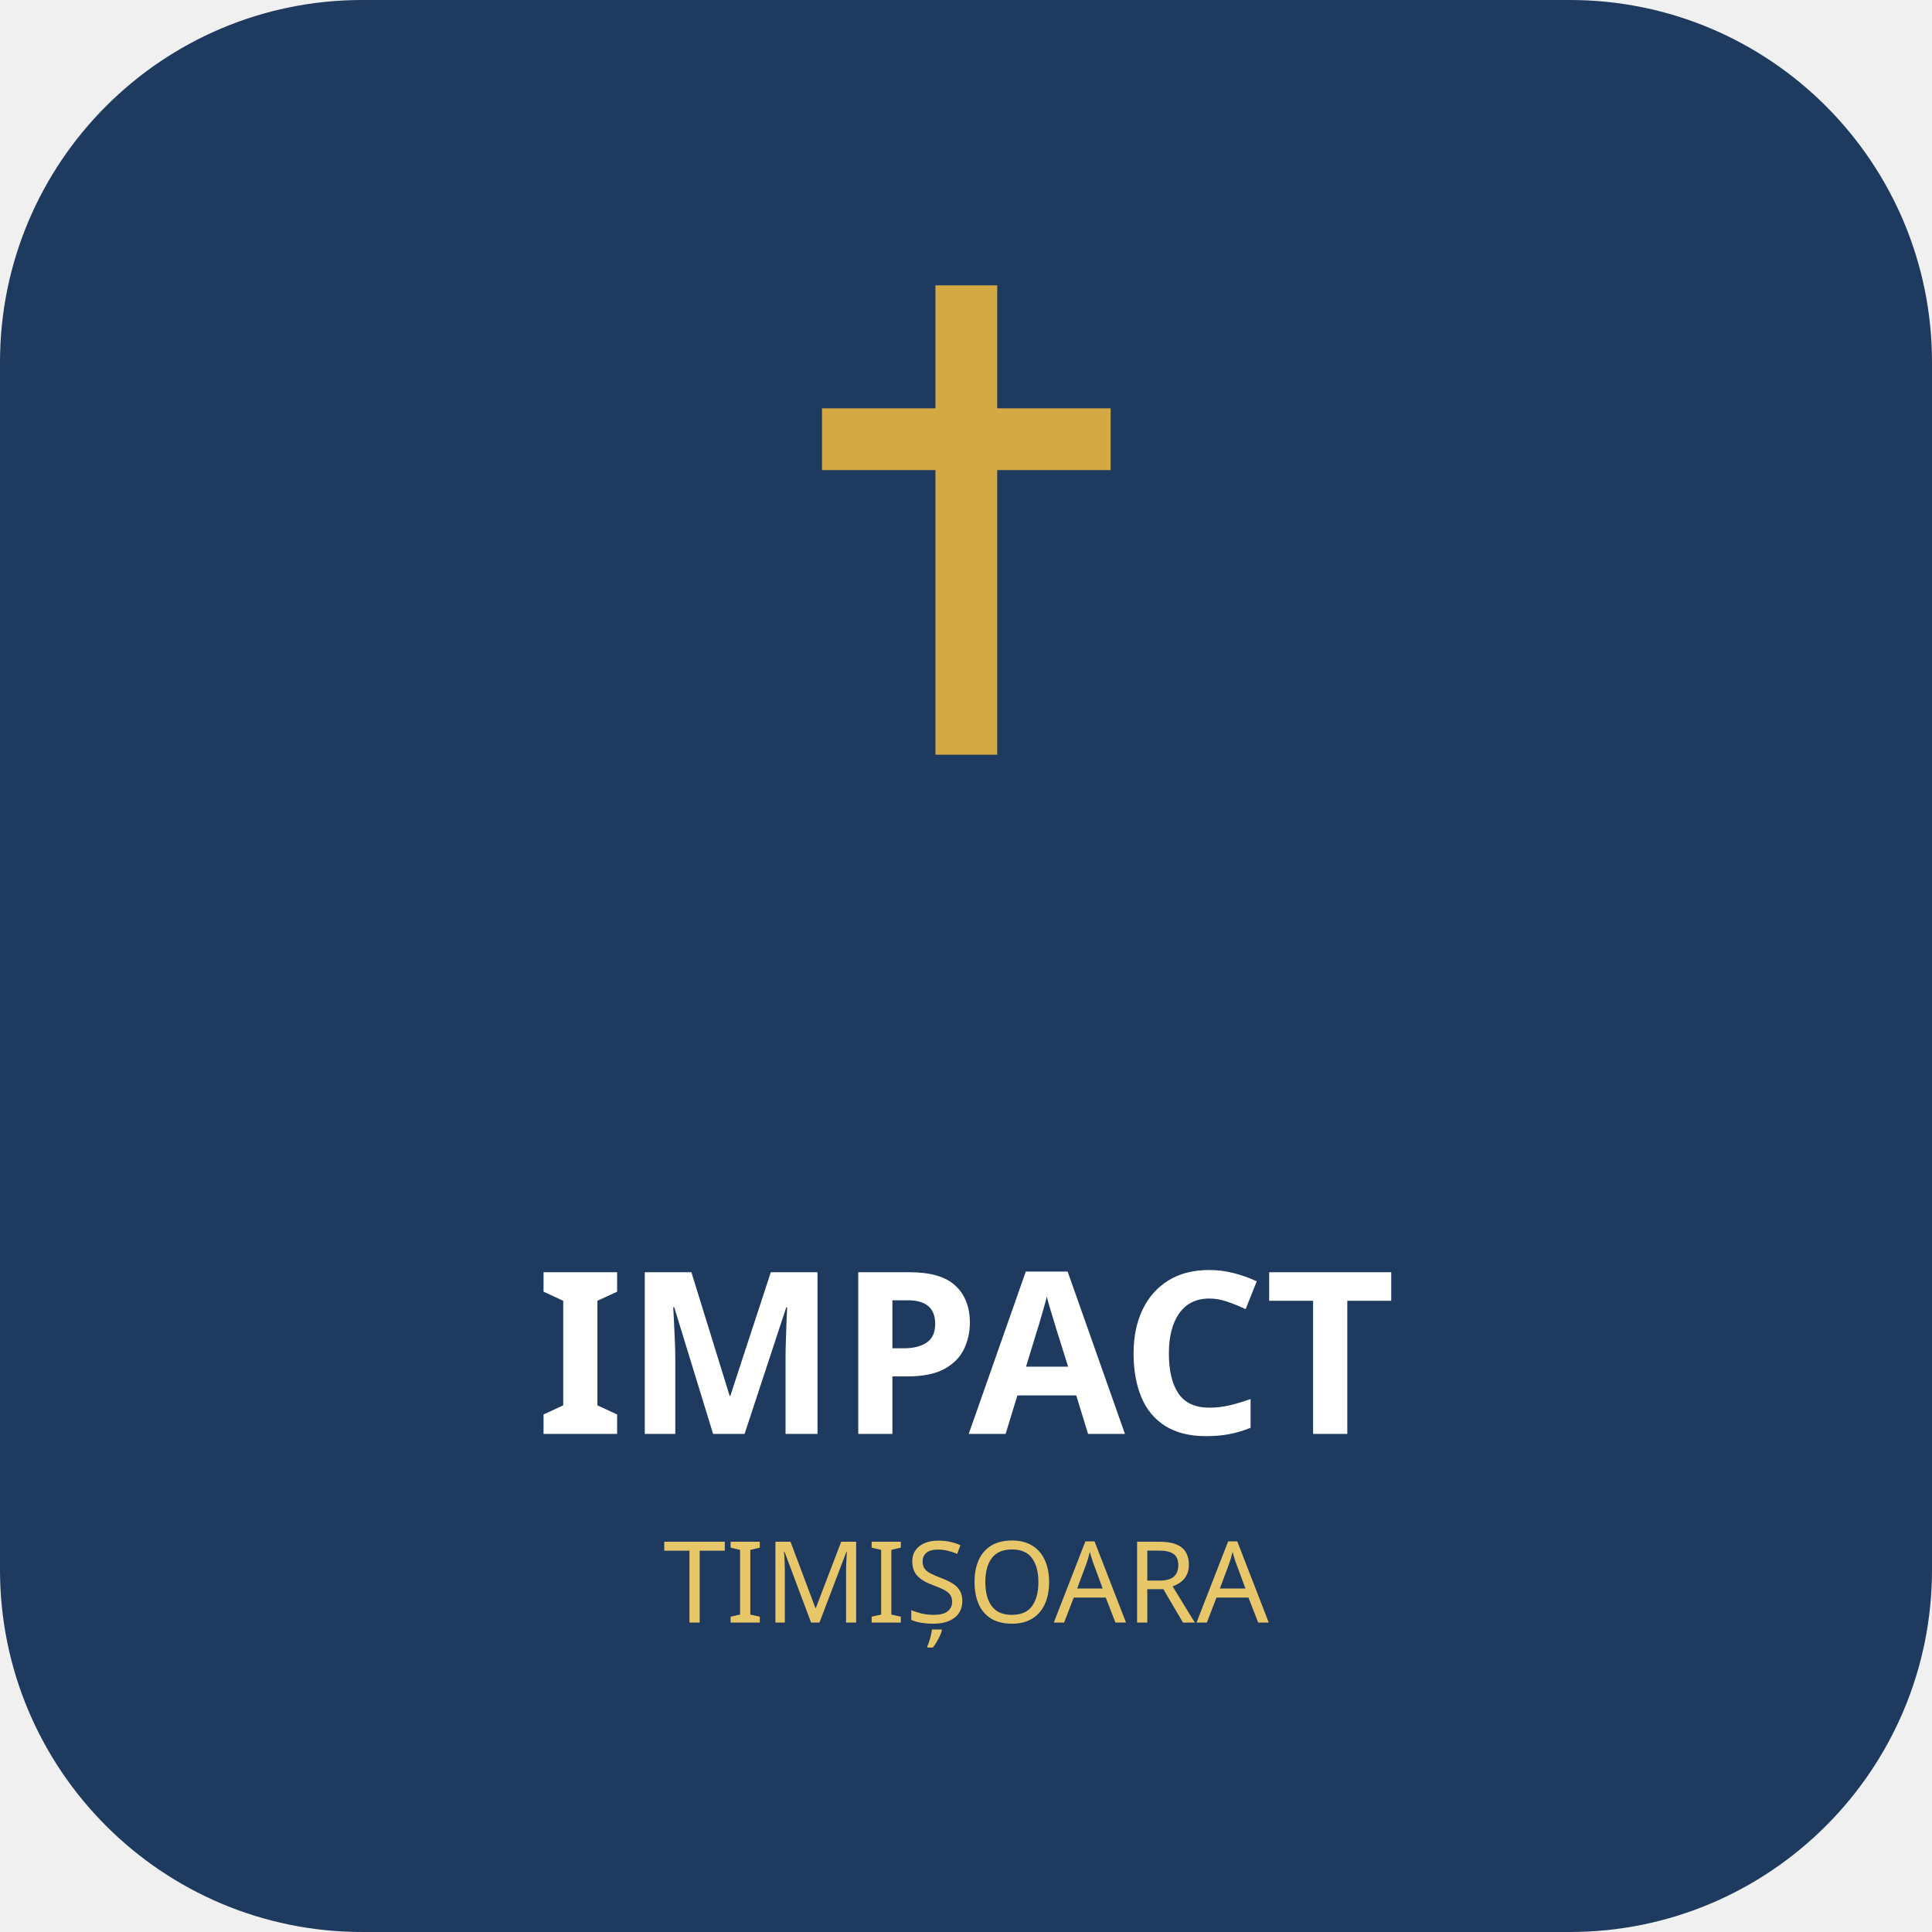
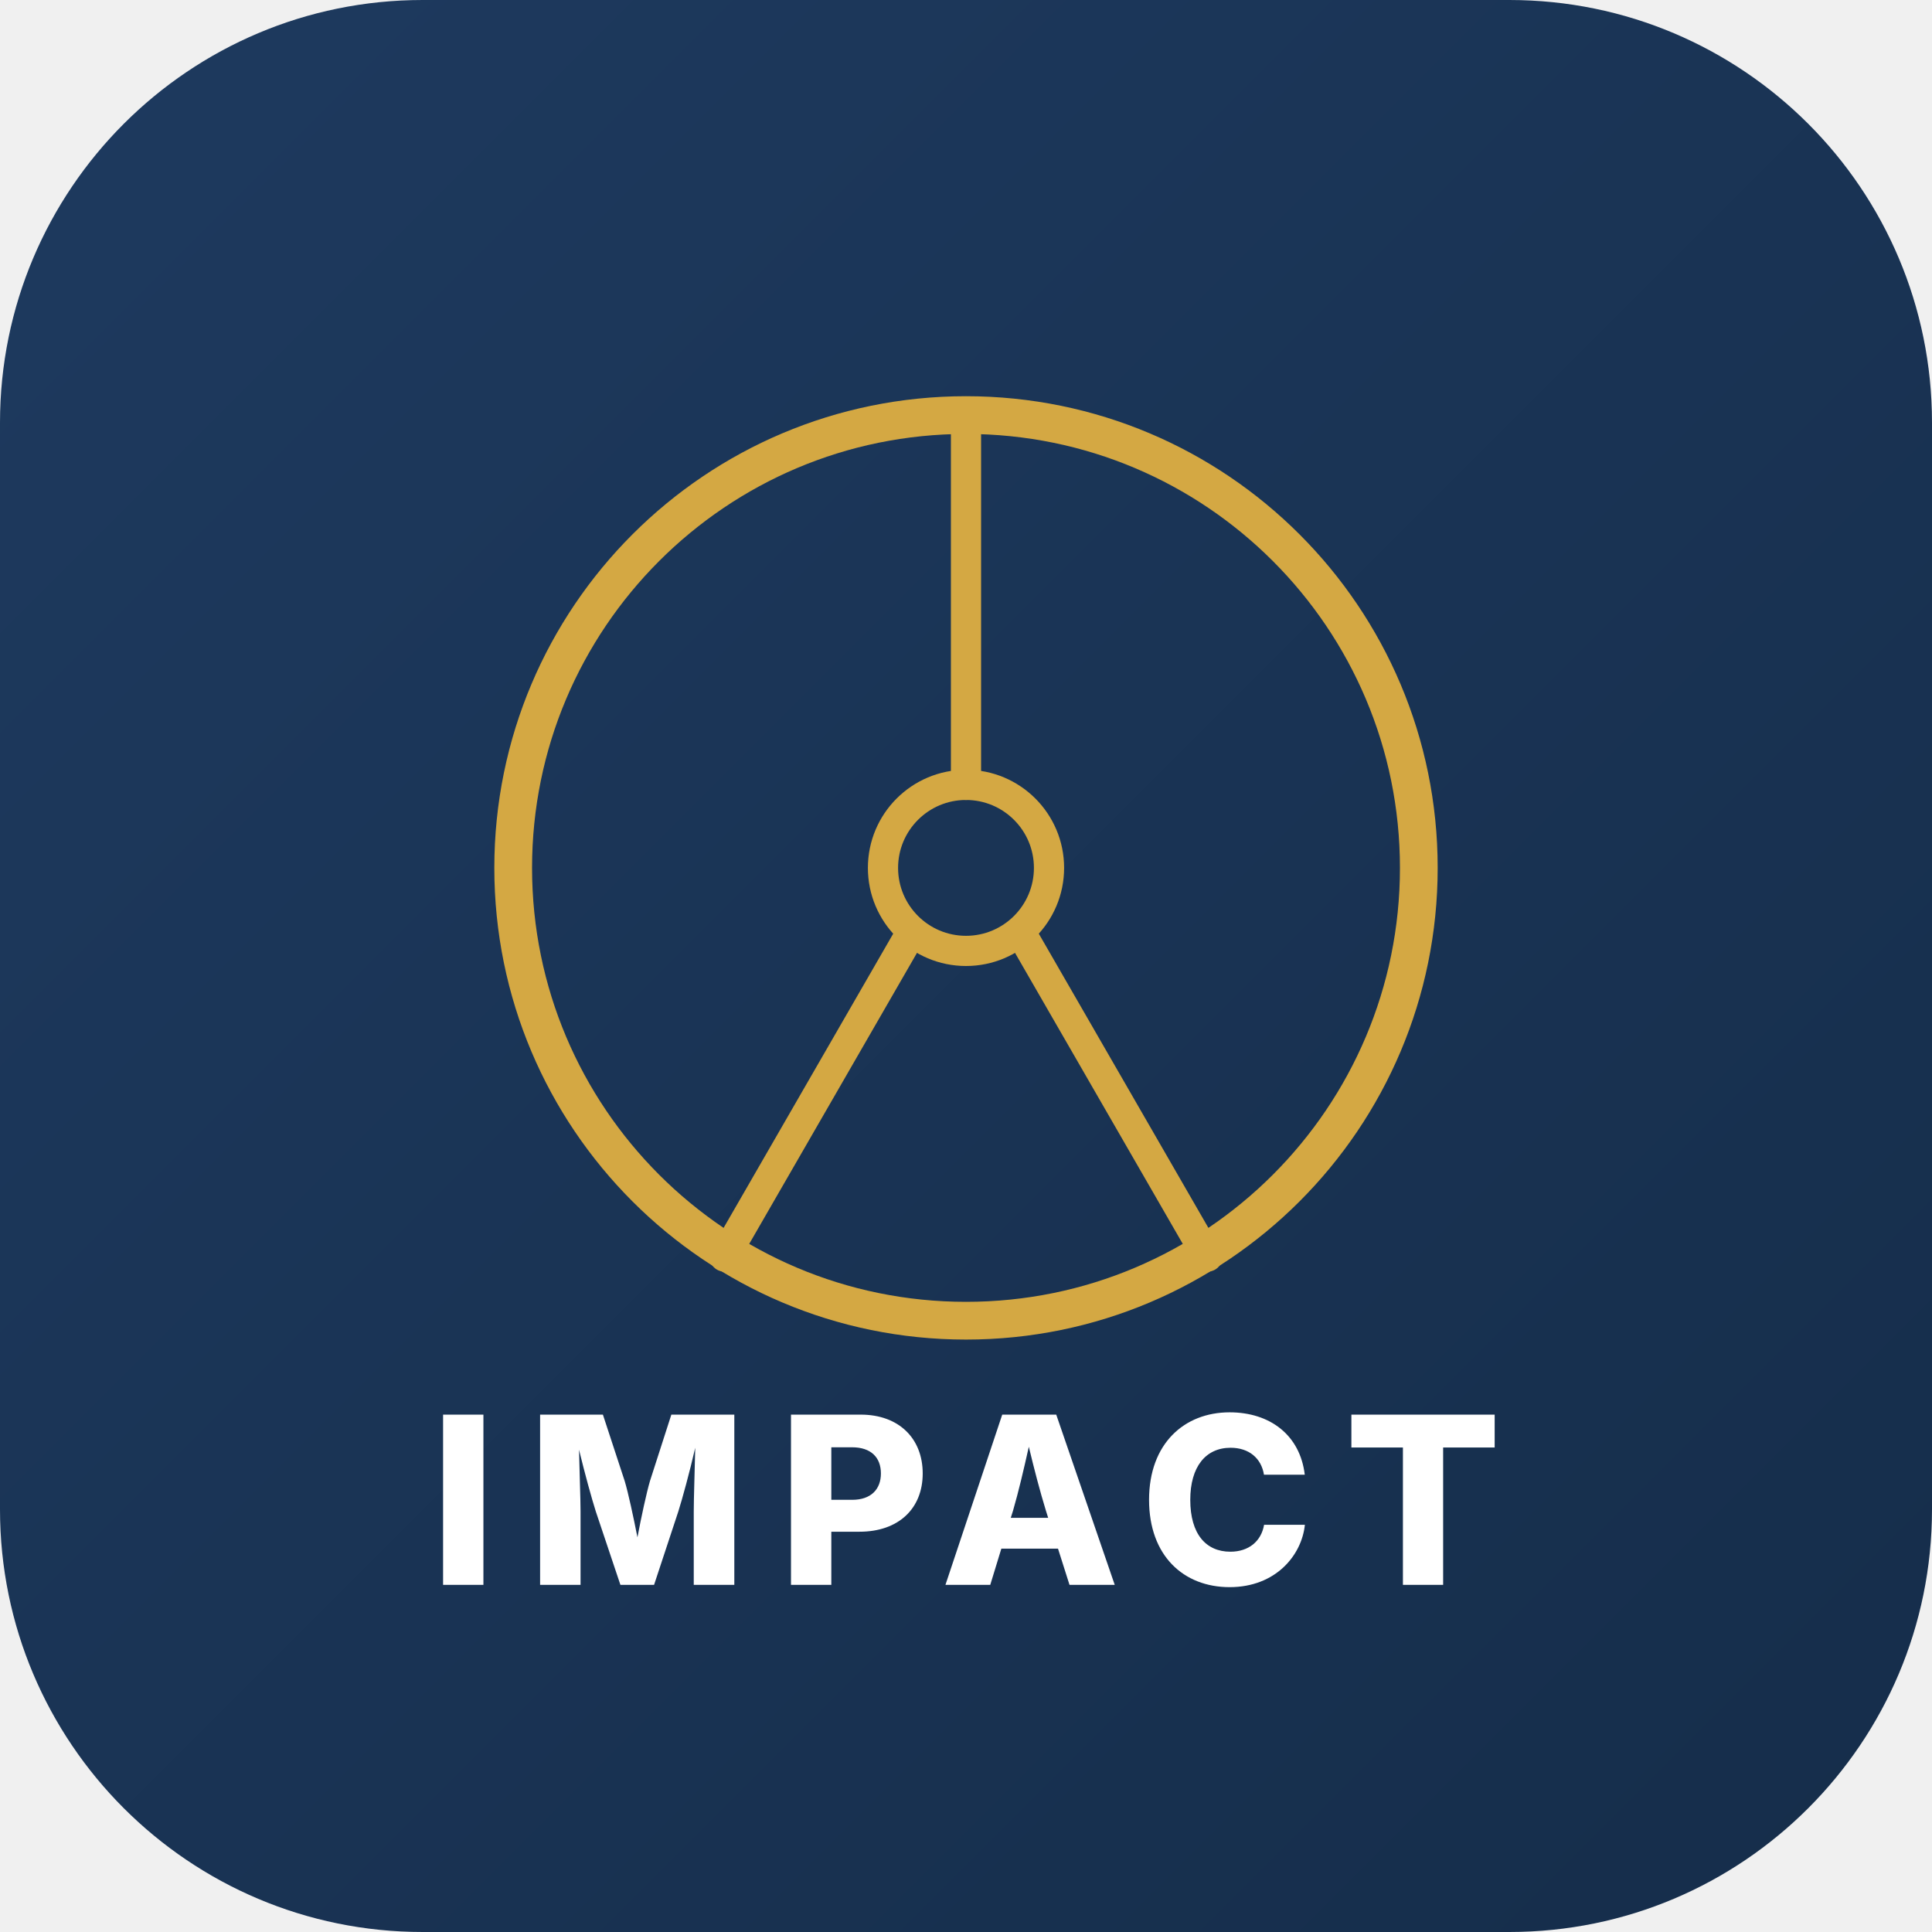
<svg xmlns="http://www.w3.org/2000/svg" width="512" height="512" viewBox="0 0 512 512">
-   <rect width="512" height="512" rx="96" fill="#1e3a5f" />
-   <text x="256" y="200" font-family="Georgia, serif" font-size="180" fill="#d4a843" text-anchor="middle" font-weight="bold">✝</text>
-   <text x="256" y="380" font-family="system-ui, sans-serif" font-size="60" fill="white" text-anchor="middle" font-weight="700">IMPACT</text>
-   <text x="256" y="430" font-family="system-ui, sans-serif" font-size="30" fill="#e8c76b" text-anchor="middle" font-weight="500">TIMIȘOARA</text>
+   <defs>
+     <linearGradient id="bg" x1="0" y1="0" x2="1" y2="1">
+       <stop offset="0%" stop-color="#1e3a5f" />
+       <stop offset="100%" stop-color="#152d4a" />
+     </linearGradient>
+   </defs>
+   <rect width="512" height="512" rx="112" fill="url(#bg)" />
+   <circle cx="256" cy="230" r="120" fill="none" stroke="#d4a843" stroke-width="10" />
+   <circle cx="256" cy="230" r="22" fill="none" stroke="#d4a843" stroke-width="8" />
+   <line x1="256" y1="208" x2="256" y2="110" stroke="#d4a843" stroke-width="8" stroke-linecap="round" />
+   <line x1="241" y1="248" x2="192" y2="333" stroke="#d4a843" stroke-width="8" stroke-linecap="round" />
+   <line x1="271" y1="248" x2="320" y2="333" stroke="#d4a843" stroke-width="8" stroke-linecap="round" />
+   <text x="256" y="420" font-family="system-ui, -apple-system, 'Segoe UI', sans-serif" font-size="62" fill="white" text-anchor="middle" font-weight="800" letter-spacing="8">IMPACT</text>
</svg>
